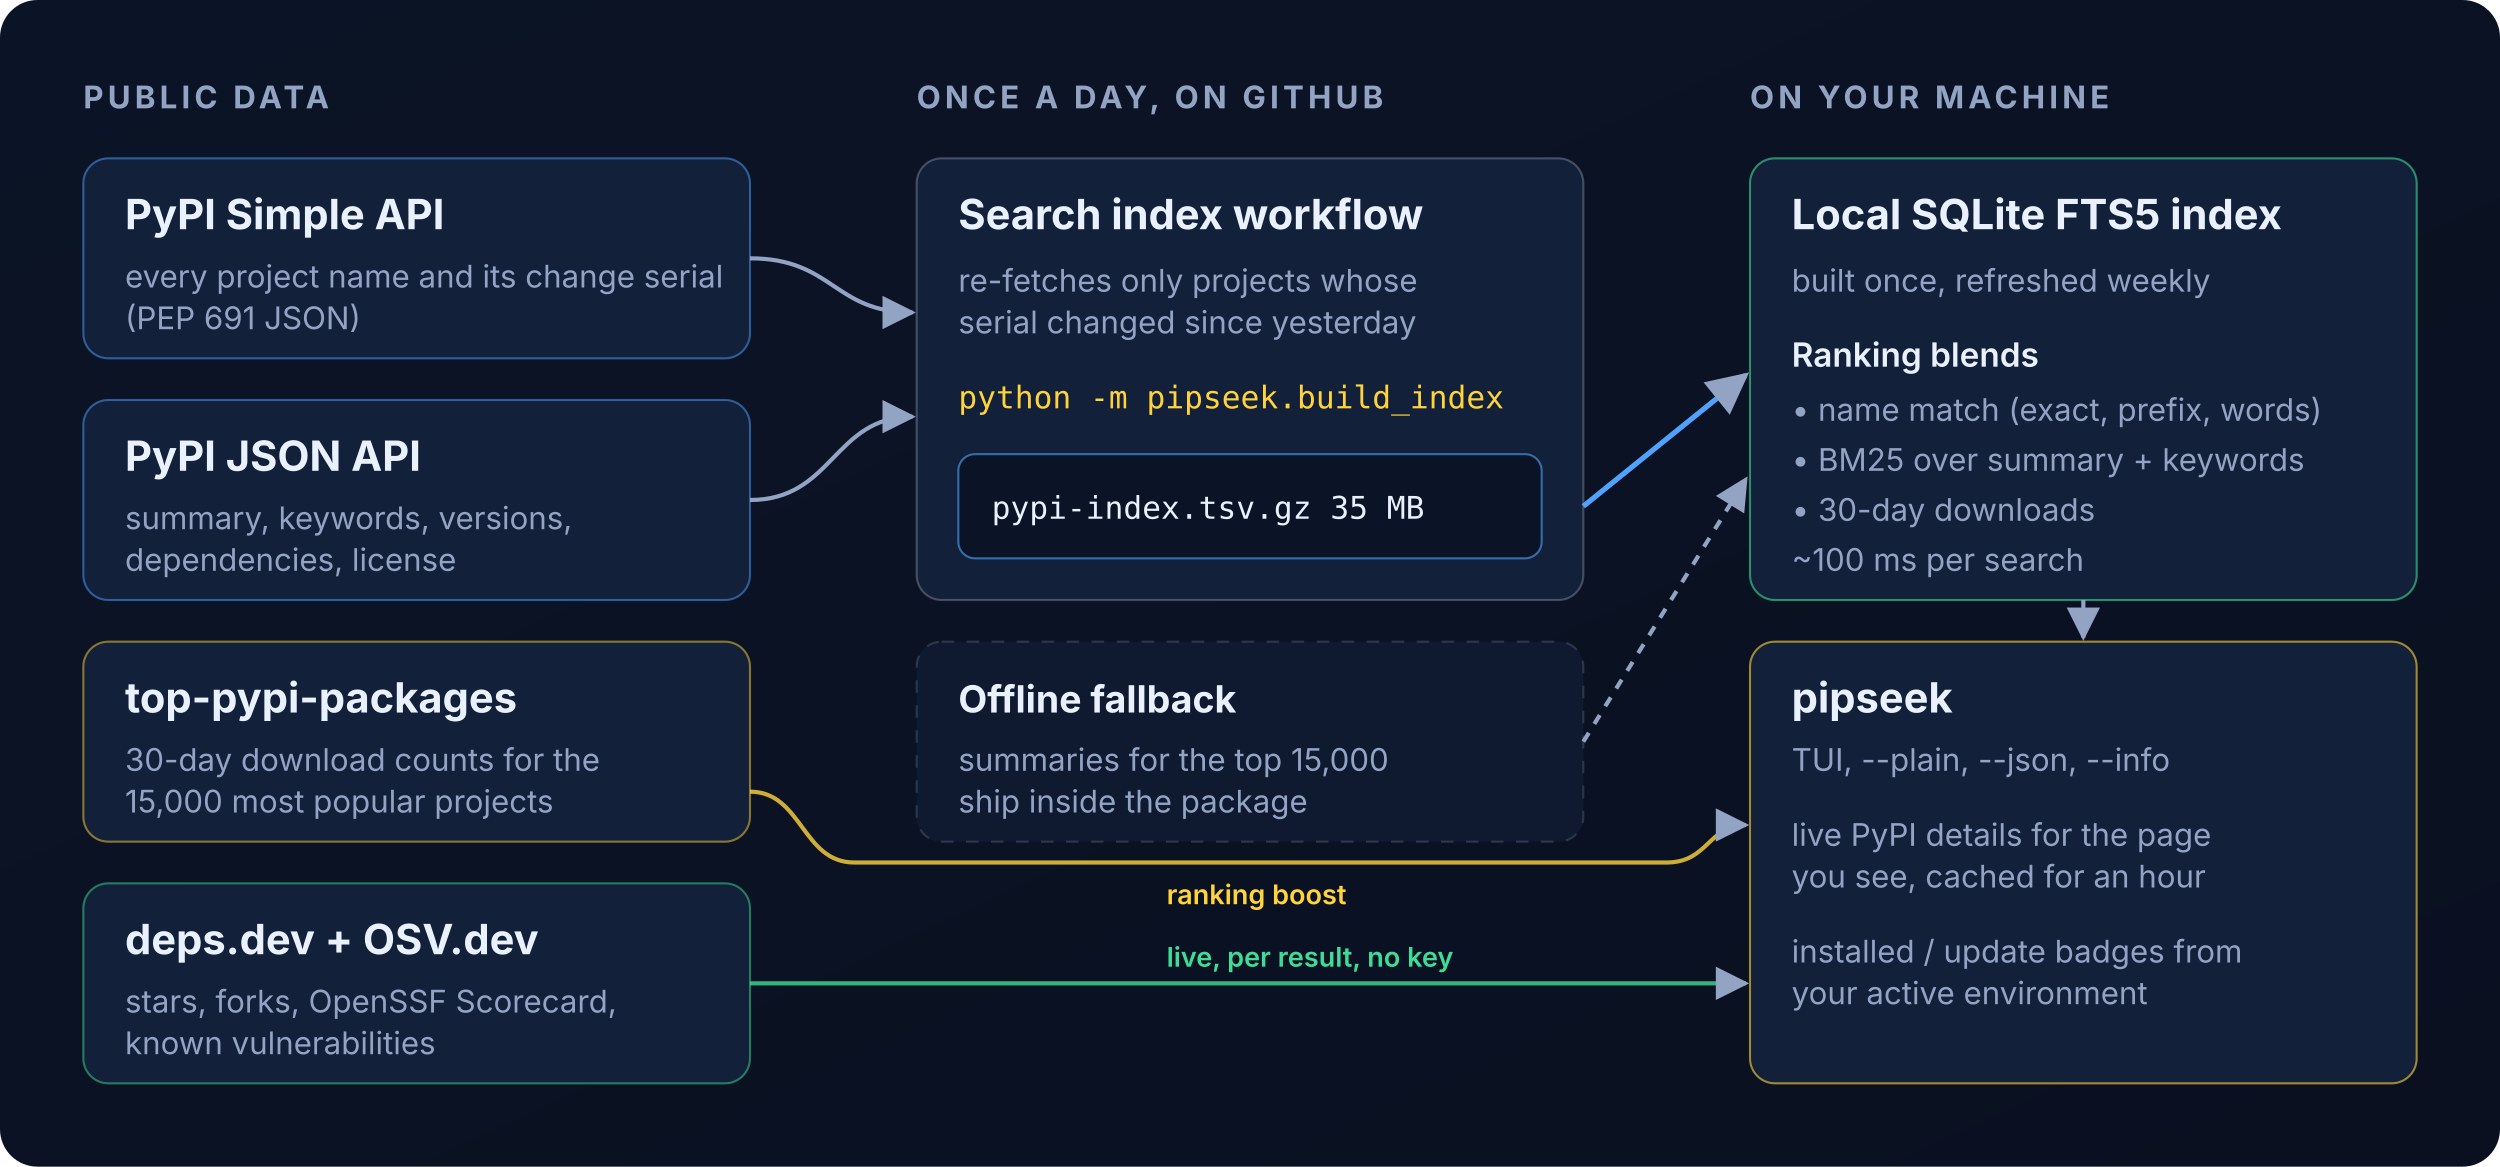
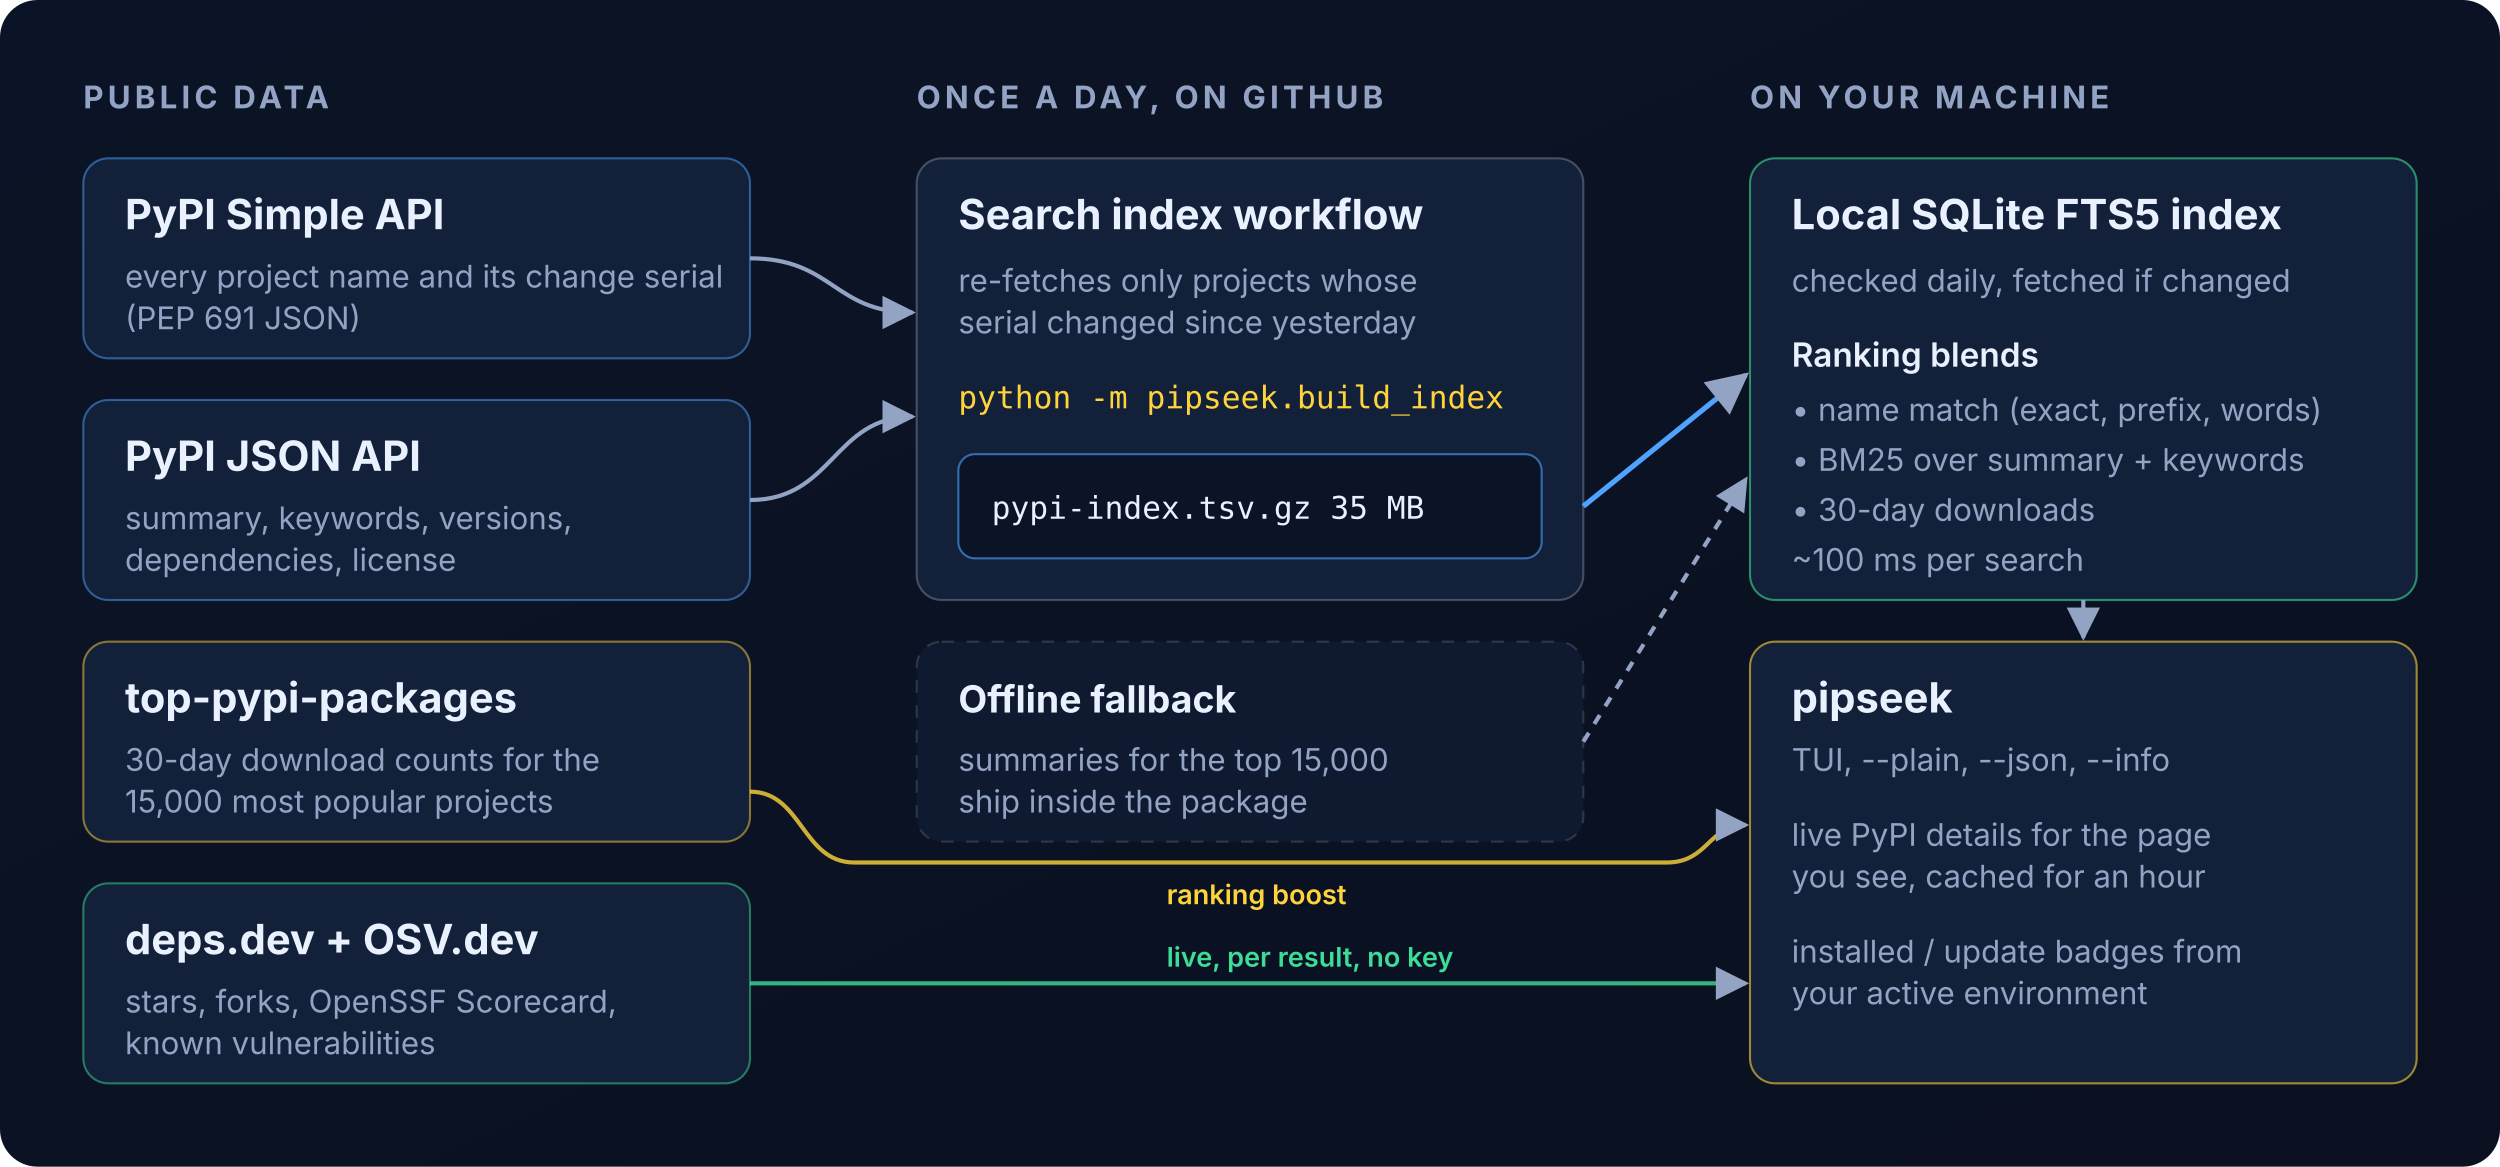
<svg xmlns="http://www.w3.org/2000/svg" viewBox="0 0 1200 560" width="1200" height="560" font-family="Inter, Segoe UI, Helvetica, Arial, sans-serif">
  <defs>
    <linearGradient id="bg" x1="0" y1="0" x2="1" y2="1">
      <stop offset="0" stop-color="#0b1426" />
      <stop offset="1" stop-color="#0a1020" />
    </linearGradient>
    <marker id="arr" viewBox="0 0 10 10" refX="9" refY="5" markerWidth="8" markerHeight="8" orient="auto-start-reverse">
      <path d="M0 0 L10 5 L0 10 z" fill="#93a3c4" />
    </marker>
  </defs>
  <rect width="1200" height="560" rx="18" fill="url(#bg)" />
  <text x="40" y="52" fill="#93a3c4" font-size="15" font-weight="700" letter-spacing="2">PUBLIC DATA</text>
  <text x="440" y="52" fill="#93a3c4" font-size="15" font-weight="700" letter-spacing="2">ONCE A DAY, ON GITHUB</text>
  <text x="840" y="52" fill="#93a3c4" font-size="15" font-weight="700" letter-spacing="2">ON YOUR MACHINE</text>
  <g>
    <rect x="40" y="76" width="320" height="96" rx="12" fill="#13203a" stroke="#4fa3ff" stroke-opacity=".5" />
    <text x="60" y="110" fill="#e9f1ff" font-size="20" font-weight="700">PyPI Simple API</text>
    <text x="60" y="138" fill="#93a3c4" font-size="15">every project name and its change serial</text>
    <text x="60" y="158" fill="#93a3c4" font-size="15">(PEP 691 JSON)</text>
    <rect x="40" y="192" width="320" height="96" rx="12" fill="#13203a" stroke="#4fa3ff" stroke-opacity=".5" />
    <text x="60" y="226" fill="#e9f1ff" font-size="20" font-weight="700">PyPI JSON API</text>
    <text x="60" y="254" fill="#93a3c4" font-size="15">summary, keywords, versions,</text>
    <text x="60" y="274" fill="#93a3c4" font-size="15">dependencies, license</text>
    <rect x="40" y="308" width="320" height="96" rx="12" fill="#13203a" stroke="#ffd43b" stroke-opacity=".5" />
    <text x="60" y="342" fill="#e9f1ff" font-size="20" font-weight="700">top-pypi-packages</text>
    <text x="60" y="370" fill="#93a3c4" font-size="15">30-day download counts for the</text>
    <text x="60" y="390" fill="#93a3c4" font-size="15">15,000 most popular projects</text>
    <rect x="40" y="424" width="320" height="96" rx="12" fill="#13203a" stroke="#3ddc97" stroke-opacity=".5" />
    <text x="60" y="458" fill="#e9f1ff" font-size="20" font-weight="700">deps.dev + OSV.dev</text>
    <text x="60" y="486" fill="#93a3c4" font-size="15">stars, forks, OpenSSF Scorecard,</text>
    <text x="60" y="506" fill="#93a3c4" font-size="15">known vulnerabilities</text>
  </g>
  <rect x="440" y="76" width="320" height="212" rx="12" fill="#13203a" stroke="#e9f1ff" stroke-opacity=".25" />
  <text x="460" y="110" fill="#e9f1ff" font-size="20" font-weight="700">Search index workflow</text>
  <text x="460" y="140" fill="#93a3c4" font-size="15">re-fetches only projects whose</text>
  <text x="460" y="160" fill="#93a3c4" font-size="15">serial changed since yesterday</text>
  <text x="460" y="196" fill="#ffd43b" font-family="JetBrains Mono, Consolas, monospace" font-size="15">python -m pipseek.build_index</text>
  <rect x="460" y="218" width="280" height="50" rx="8" fill="#0b1426" stroke="#4fa3ff" stroke-opacity=".6" />
  <text x="476" y="249" fill="#e9f1ff" font-family="JetBrains Mono, Consolas, monospace" font-size="15">pypi-index.tsv.gz  35 MB</text>
  <rect x="440" y="308" width="320" height="96" rx="12" fill="#0f1a30" stroke="#e9f1ff" stroke-opacity=".15" stroke-dasharray="6 6" />
  <text x="460" y="342" fill="#e9f1ff" font-size="18" font-weight="700">Offline fallback</text>
  <text x="460" y="370" fill="#93a3c4" font-size="15">summaries for the top 15,000</text>
  <text x="460" y="390" fill="#93a3c4" font-size="15">ship inside the package</text>
  <rect x="840" y="76" width="320" height="212" rx="12" fill="#13203a" stroke="#3ddc97" stroke-opacity=".6" />
  <text x="860" y="110" fill="#e9f1ff" font-size="20" font-weight="700">Local SQLite FTS5 index</text>
-   <text x="860" y="140" fill="#93a3c4" font-size="15">built once, refreshed weekly</text>
+   <text x="860" y="140" fill="#93a3c4" font-size="15">checked daily, fetched if changed</text>
  <text x="860" y="176" fill="#e9f1ff" font-size="16" font-weight="600">Ranking blends</text>
  <text x="860" y="202" fill="#93a3c4" font-size="15">• name match (exact, prefix, words)</text>
  <text x="860" y="226" fill="#93a3c4" font-size="15">• BM25 over summary + keywords</text>
  <text x="860" y="250" fill="#93a3c4" font-size="15">• 30-day downloads</text>
  <text x="860" y="274" fill="#93a3c4" font-size="15">~100 ms per search</text>
  <rect x="840" y="308" width="320" height="212" rx="12" fill="#13203a" stroke="#ffd43b" stroke-opacity=".6" />
  <text x="860" y="342" fill="#e9f1ff" font-size="20" font-weight="700">pipseek</text>
  <text x="860" y="370" fill="#93a3c4" font-size="15">TUI, --plain, --json, --info</text>
  <text x="860" y="406" fill="#93a3c4" font-size="15">live PyPI details for the page</text>
  <text x="860" y="426" fill="#93a3c4" font-size="15">you see, cached for an hour</text>
  <text x="860" y="462" fill="#93a3c4" font-size="15">installed / update badges from</text>
  <text x="860" y="482" fill="#93a3c4" font-size="15">your active environment</text>
  <path d="M360 124 C 400 124, 400 150, 438 150" stroke="#93a3c4" stroke-width="2" fill="none" marker-end="url(#arr)" />
  <path d="M360 240 C 400 240, 400 200, 438 200" stroke="#93a3c4" stroke-width="2" fill="none" marker-end="url(#arr)" />
  <path d="M760 243 L 838 180" stroke="#4fa3ff" stroke-width="2.5" fill="none" marker-end="url(#arr)" />
  <path d="M760 356 L 838 230" stroke="#93a3c4" stroke-width="2" stroke-dasharray="5 5" fill="none" marker-end="url(#arr)" />
  <path d="M1000 288 L 1000 306" stroke="#93a3c4" stroke-width="2" fill="none" marker-end="url(#arr)" />
  <path d="M360 380 C 385 380, 385 414, 410 414 L 800 414 C 820 414, 820 396, 838 396" stroke="#ffd43b" stroke-width="2" stroke-opacity=".8" fill="none" marker-end="url(#arr)" />
  <text x="560" y="434" fill="#ffd43b" font-size="13" font-weight="600">ranking boost</text>
  <path d="M360 472 L 838 472" stroke="#3ddc97" stroke-width="2" stroke-opacity=".8" fill="none" marker-end="url(#arr)" />
  <text x="560" y="464" fill="#3ddc97" font-size="13" font-weight="600">live, per result, no key</text>
</svg>
